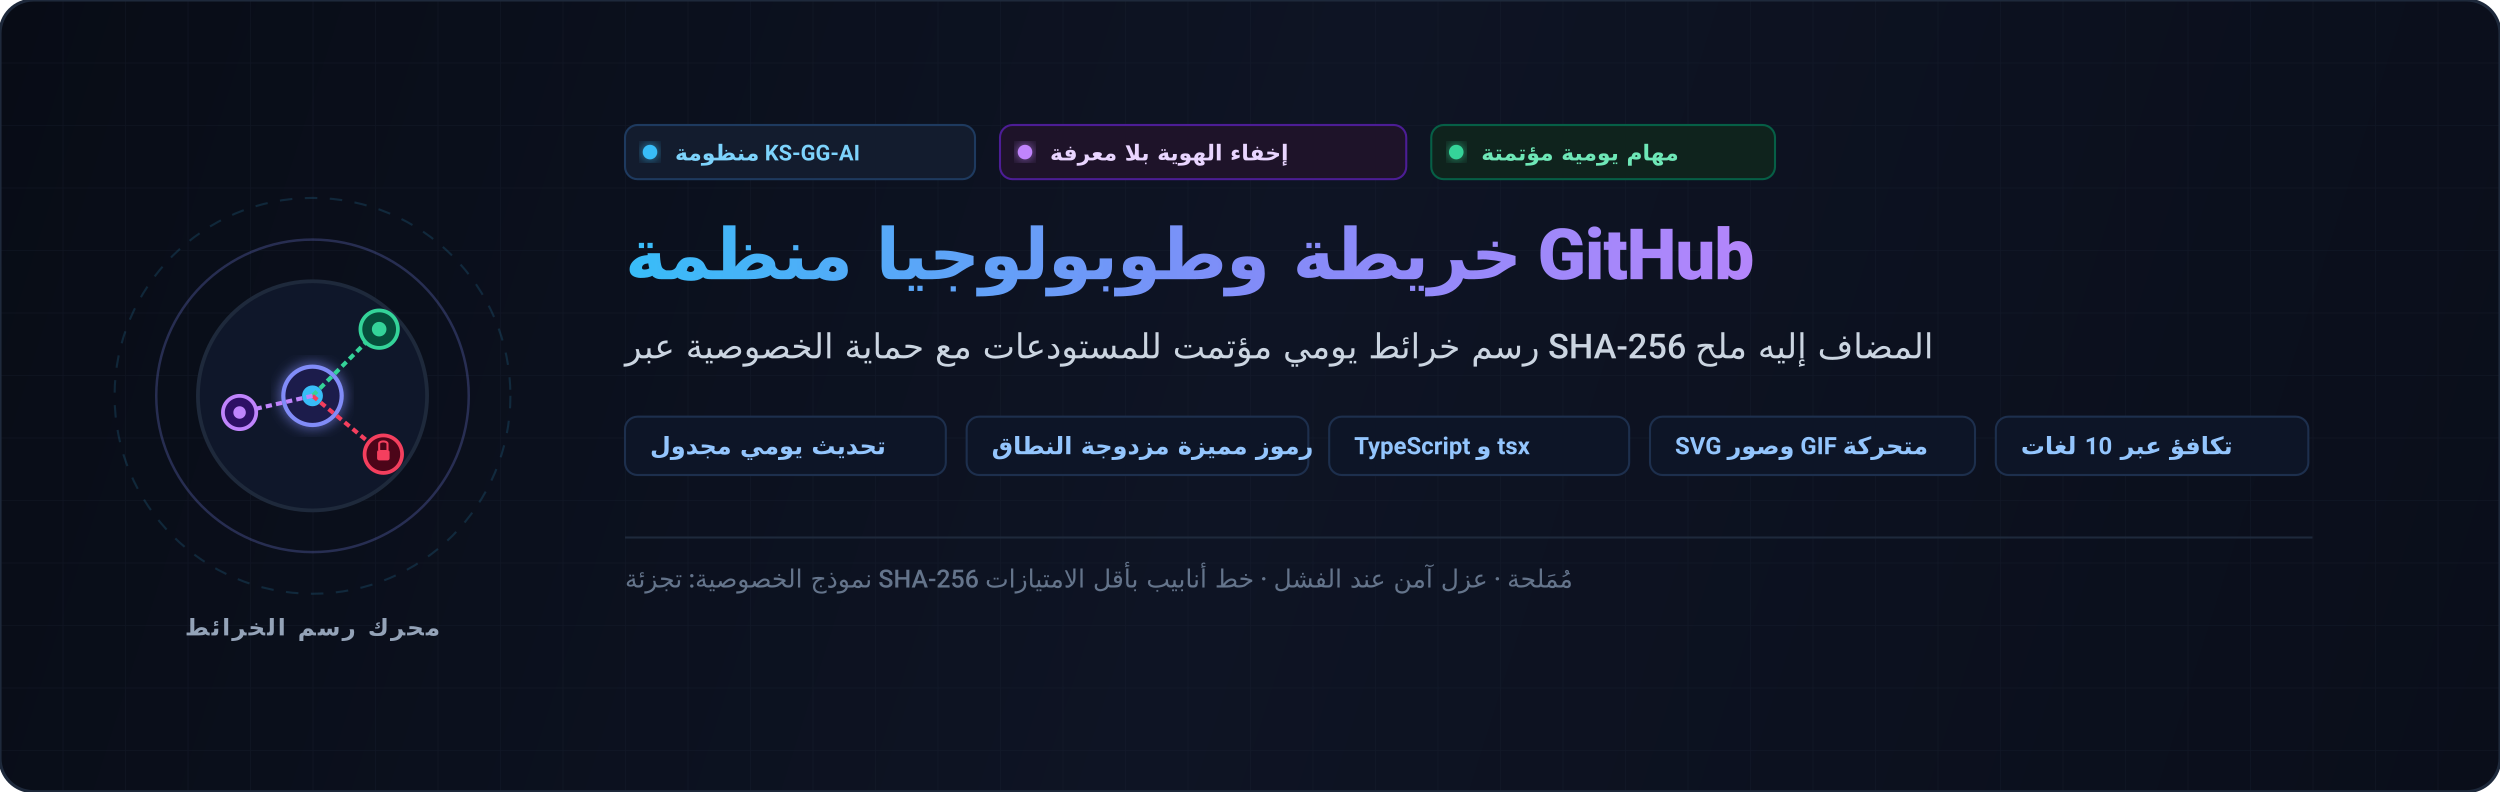
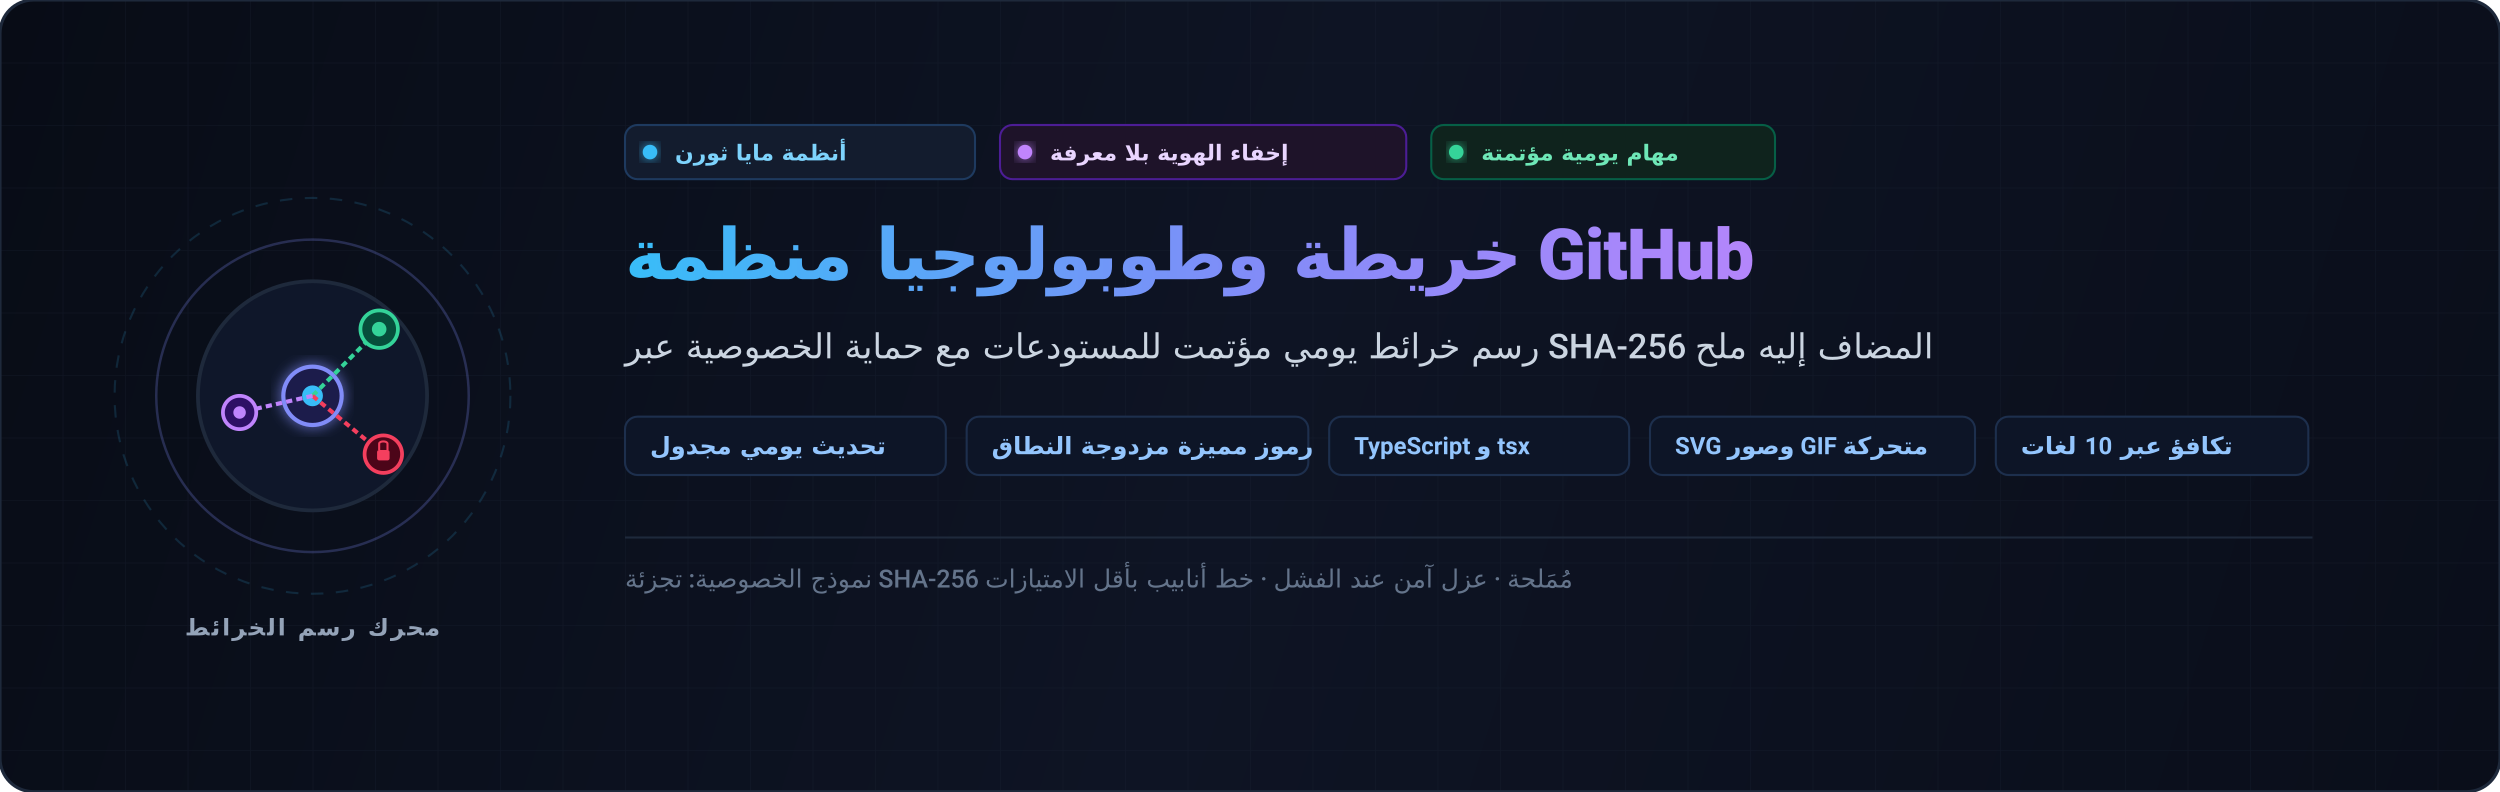
<svg xmlns="http://www.w3.org/2000/svg" width="1200" height="380" viewBox="0 0 1200 380" fill="none" role="img" aria-label="GitHub Organization Map &amp; Cartography Banner">
  <defs>
    <linearGradient id="bg-grad" x1="0" y1="0" x2="1200" y2="380" gradientUnits="userSpaceOnUse">
      <stop offset="0%" stop-color="#080c16" />
      <stop offset="50%" stop-color="#0e1424" />
      <stop offset="100%" stop-color="#0a0e1a" />
    </linearGradient>
    <linearGradient id="title-cyan" x1="0" y1="0" x2="600" y2="0" gradientUnits="userSpaceOnUse">
      <stop offset="0%" stop-color="#38bdf8" />
      <stop offset="50%" stop-color="#818cf8" />
      <stop offset="100%" stop-color="#c084fc" />
    </linearGradient>
    <linearGradient id="shield-grad" x1="0" y1="0" x2="120" y2="120" gradientUnits="userSpaceOnUse">
      <stop offset="0%" stop-color="#1e1b4b" />
      <stop offset="100%" stop-color="#0f172a" />
    </linearGradient>
    <pattern id="grid" width="30" height="30" patternUnits="userSpaceOnUse">
      <path d="M 30 0 L 0 0 0 30" fill="none" stroke="#1e293b" stroke-width="0.75" stroke-opacity="0.3" />
    </pattern>
    <filter id="glow" x="-20%" y="-20%" width="140%" height="140%">
      <feGaussianBlur stdDeviation="6" result="blur" />
      <feMerge>
        <feMergeNode in="blur" />
        <feMergeNode in="SourceGraphic" />
      </feMerge>
    </filter>
    <filter id="badge-glow" x="-20%" y="-20%" width="140%" height="140%">
      <feGaussianBlur stdDeviation="3" result="blur" />
      <feMerge>
        <feMergeNode in="blur" />
        <feMergeNode in="SourceGraphic" />
      </feMerge>
    </filter>
  </defs>
  <rect width="1200" height="380" rx="16" fill="url(#bg-grad)" />
  <rect width="1200" height="380" rx="16" fill="url(#grid)" />
  <rect width="1200" height="380" rx="16" stroke="#1e293b" stroke-width="1.5" />
  <g transform="translate(60, 65)">
    <circle cx="90" cy="125" r="95" fill="none" stroke="#38bdf8" stroke-width="1" stroke-opacity="0.15" stroke-dasharray="6 6" />
    <circle cx="90" cy="125" r="75" fill="none" stroke="#818cf8" stroke-width="1.2" stroke-opacity="0.25" />
    <circle cx="90" cy="125" r="55" fill="#0f172a" stroke="#1e293b" stroke-width="1.8" />
    <g transform="translate(90, 125)">
      <circle cx="0" cy="0" r="14" fill="#1e1b4b" stroke="#818cf8" stroke-width="2" filter="url(#badge-glow)" />
      <circle cx="0" cy="0" r="5" fill="#38bdf8" />
      <line x1="0" y1="0" x2="32" y2="-32" stroke="#34d399" stroke-width="2" stroke-dasharray="3 2" />
      <circle cx="32" cy="-32" r="9" fill="#064e3b" stroke="#34d399" stroke-width="1.8" />
      <circle cx="32" cy="-32" r="3.5" fill="#34d399" />
      <line x1="0" y1="0" x2="34" y2="28" stroke="#f43f5e" stroke-width="2" stroke-dasharray="3 2" />
      <circle cx="34" cy="28" r="9" fill="#4c0519" stroke="#f43f5e" stroke-width="1.8" />
      <rect x="31" y="26" width="6" height="5" rx="1" fill="#f43f5e" />
      <path d="M 32 26 L 32 23 C 32 21.5 36 21.5 36 23 L 36 26" fill="none" stroke="#f43f5e" stroke-width="1" />
      <line x1="0" y1="0" x2="-35" y2="8" stroke="#c084fc" stroke-width="2" stroke-dasharray="3 2" />
      <circle cx="-35" cy="8" r="8" fill="#2e1065" stroke="#c084fc" stroke-width="1.8" />
      <circle cx="-35" cy="8" r="3" fill="#c084fc" />
    </g>
    <text x="90" y="240" fill="#94a3b8" font-family="-apple-system, BlinkMacSystemFont, 'Segoe UI', Roboto, sans-serif" font-size="11" font-weight="700" letter-spacing="1" text-anchor="middle">محرك رسم الخرائط</text>
  </g>
  <g transform="translate(300, 60)">
    <g transform="translate(0, 0)">
      <rect x="0" y="0" width="168" height="26" rx="6" fill="#131c2e" stroke="#1e3a5f" stroke-width="1" />
      <circle cx="12" cy="13" r="3.5" fill="#38bdf8" filter="url(#badge-glow)" />
-       <text x="24" y="17" fill="#7dd3fc" font-family="-apple-system, BlinkMacSystemFont, 'Segoe UI', Roboto, sans-serif" font-size="10.5" font-weight="700">منظومة KS-GG-AI</text>
+       <text x="24" y="17" fill="#7dd3fc" font-family="-apple-system, BlinkMacSystemFont, 'Segoe UI', Roboto, sans-serif" font-size="10.5" font-weight="700">أنظمة مايا ثورن</text>
      <rect x="180" y="0" width="195" height="26" rx="6" fill="#1e1329" stroke="#4c1d95" stroke-width="1" />
      <circle cx="192" cy="13" r="3.5" fill="#c084fc" filter="url(#badge-glow)" />
      <text x="204" y="17" fill="#e9d5ff" font-family="-apple-system, BlinkMacSystemFont, 'Segoe UI', Roboto, sans-serif" font-size="10.5" font-weight="700">إخفاء الهوية بلا معرفة</text>
      <rect x="387" y="0" width="165" height="26" rx="6" fill="#0f231d" stroke="#065f46" stroke-width="1" />
      <circle cx="399" cy="13" r="3.5" fill="#34d399" filter="url(#badge-glow)" />
      <text x="411" y="17" fill="#6ee7b7" font-family="-apple-system, BlinkMacSystemFont, 'Segoe UI', Roboto, sans-serif" font-size="10.5" font-weight="700">مهام يومية مؤتمتة</text>
    </g>
    <text x="0" y="74" fill="url(#title-cyan)" font-family="-apple-system, BlinkMacSystemFont, 'Segoe UI', Roboto, sans-serif" font-size="34" font-weight="900" letter-spacing="-0.5">
      خريطة وطوبولوجيا منظمة GitHub
    </text>
    <text x="0" y="112" fill="#cbd5e1" font-family="-apple-system, BlinkMacSystemFont, 'Segoe UI', Roboto, sans-serif" font-size="16.5" font-weight="500">
      رسم خرائط يومي مؤتمت للمستودعات مع حماية الخصوصية عبر SHA-256 المضاف إليه ملح
    </text>
    <g transform="translate(0, 140)">
      <rect x="0" y="0" width="154" height="28" rx="6" fill="#0d1527" stroke="#1d2f4d" stroke-width="1" />
      <text x="12" y="18" fill="#93c5fd" font-family="-apple-system, BlinkMacSystemFont, 'Segoe UI', Roboto, sans-serif" font-size="11.5" font-weight="600">تحديث يومي مجدول</text>
      <rect x="164" y="0" width="164" height="28" rx="6" fill="#0d1527" stroke="#1d2f4d" stroke-width="1" />
      <text x="176" y="18" fill="#93c5fd" font-family="-apple-system, BlinkMacSystemFont, 'Segoe UI', Roboto, sans-serif" font-size="11.5" font-weight="600">رموز مميزة مزدوجة النطاق</text>
      <rect x="338" y="0" width="144" height="28" rx="6" fill="#0d1527" stroke="#1d2f4d" stroke-width="1" />
      <text x="350" y="18" fill="#93c5fd" font-family="-apple-system, BlinkMacSystemFont, 'Segoe UI', Roboto, sans-serif" font-size="11.5" font-weight="600">TypeScript و tsx</text>
      <rect x="492" y="0" width="156" height="28" rx="6" fill="#0d1527" stroke="#1d2f4d" stroke-width="1" />
      <text x="504" y="18" fill="#93c5fd" font-family="-apple-system, BlinkMacSystemFont, 'Segoe UI', Roboto, sans-serif" font-size="11.5" font-weight="600">SVG وصور GIF متحركة</text>
      <rect x="658" y="0" width="150" height="28" rx="6" fill="#0d1527" stroke="#1d2f4d" stroke-width="1" />
      <text x="670" y="18" fill="#93c5fd" font-family="-apple-system, BlinkMacSystemFont, 'Segoe UI', Roboto, sans-serif" font-size="11.5" font-weight="600">تكافؤ عبر 10 لغات</text>
    </g>
    <g transform="translate(0, 198)">
      <line x1="0" y1="0" x2="810" y2="0" stroke="#1e293b" stroke-width="1" />
      <text x="0" y="24" fill="#64748b" font-family="-apple-system, BlinkMacSystemFont, 'Segoe UI', Roboto, sans-serif" font-size="12" font-weight="500">
        نموذج الخصوصية: تجزئة SHA-256 مُمَلحة · عزل آمن عند الفشل · خط أنابيب بأقل الامتيازات
      </text>
    </g>
  </g>
</svg>
